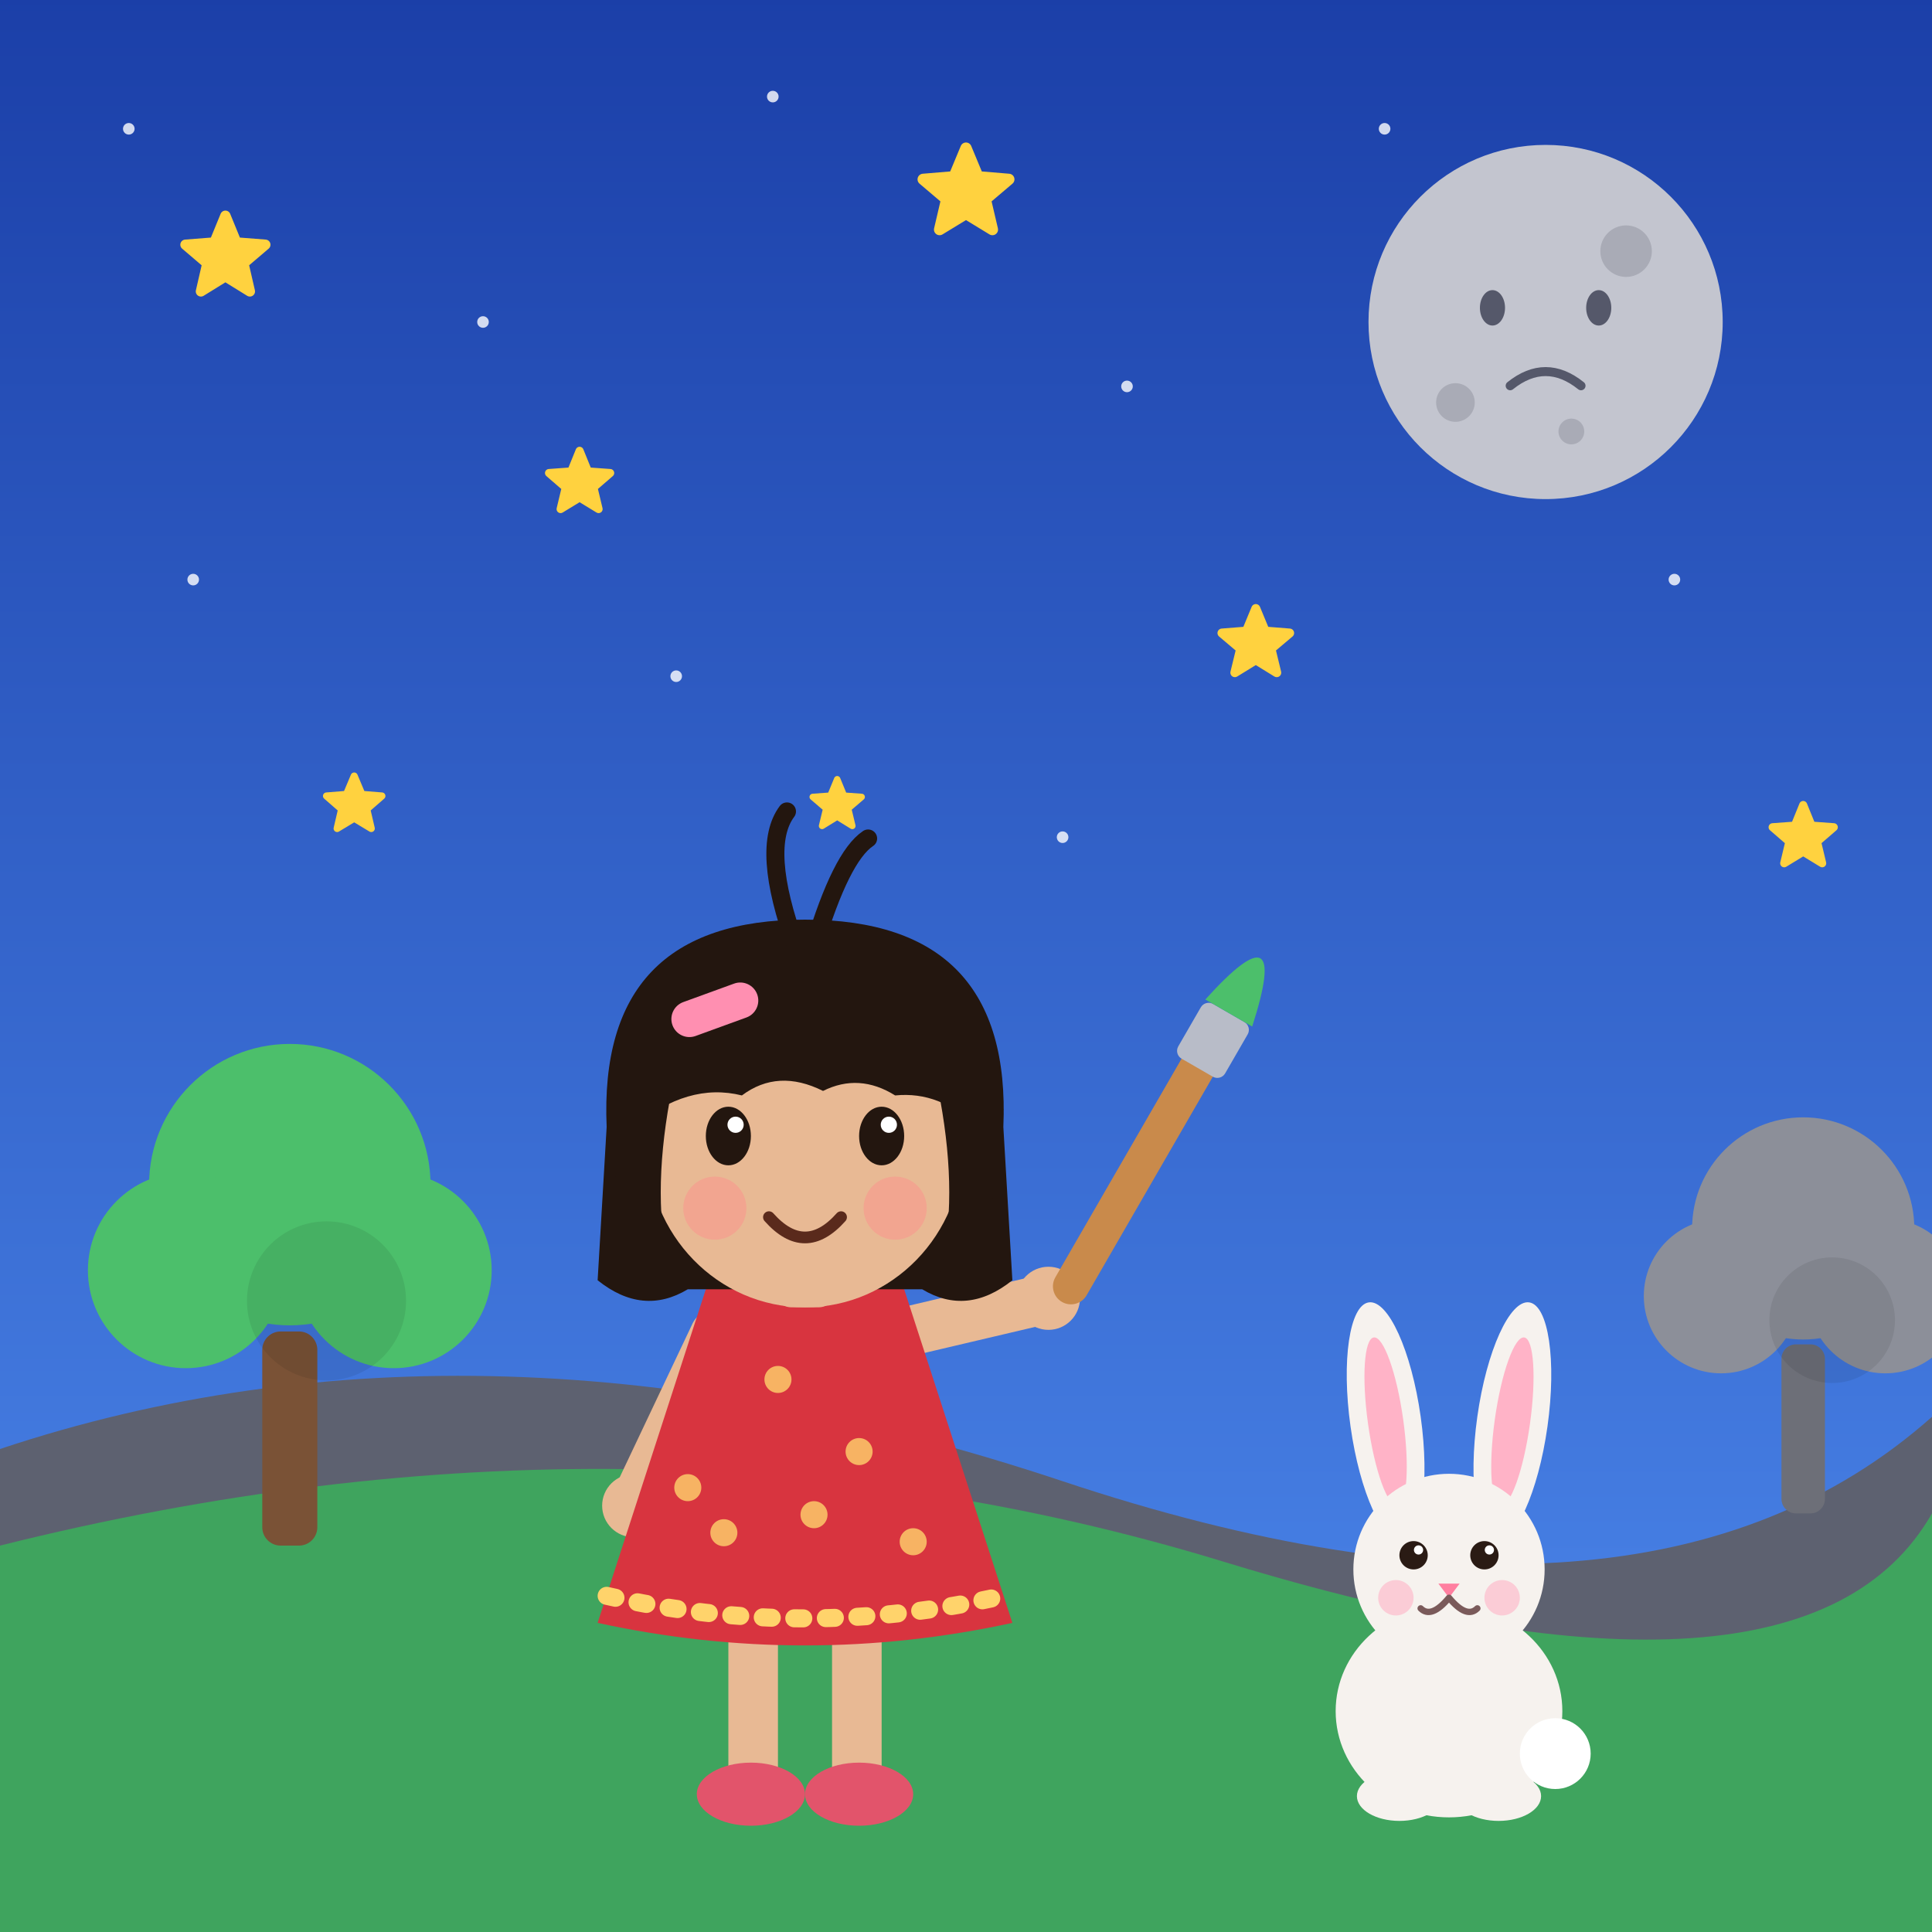
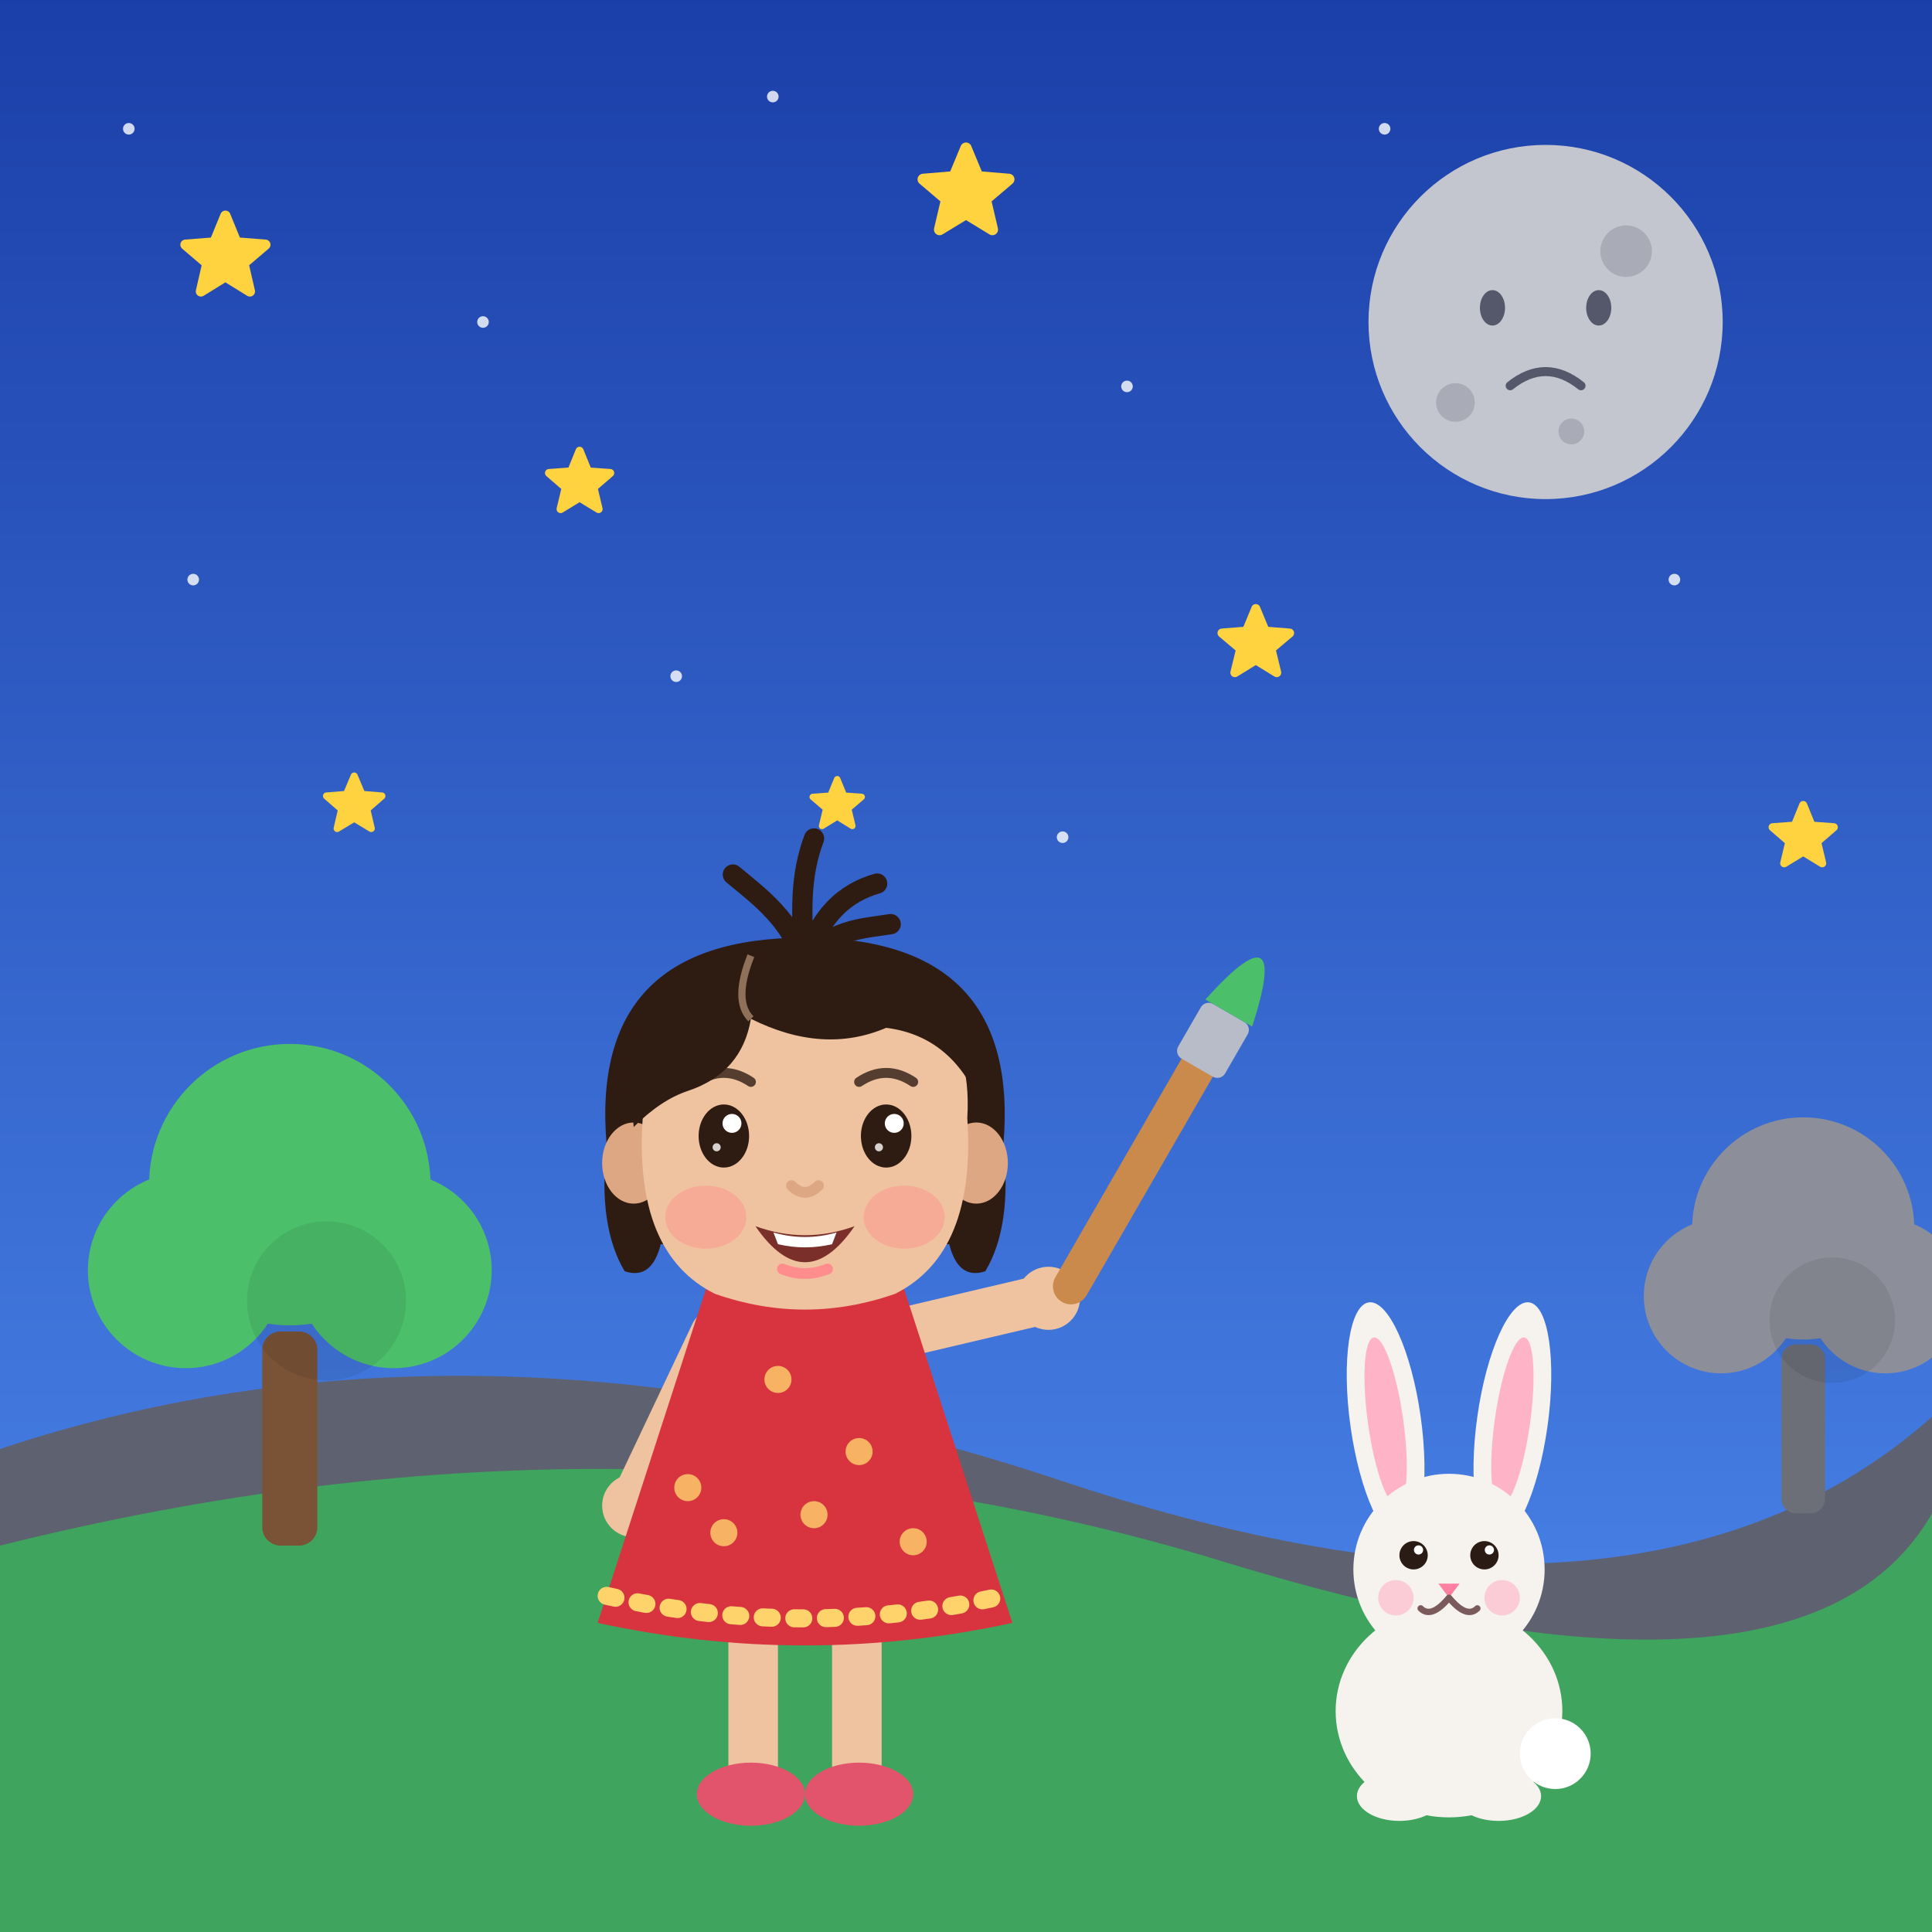
<svg xmlns="http://www.w3.org/2000/svg" viewBox="0 0 600 600" width="600" height="600" role="img">
  <defs>
    <linearGradient id="sky-5" x1="0" y1="0" x2="0" y2="1">
      <stop offset="0" stop-color="#1b3fa8" />
      <stop offset="1" stop-color="#4f8cf0" />
    </linearGradient>
  </defs>
  <rect width="600" height="600" fill="url(#sky-5)" />
  <circle cx="40" cy="40" r="1.8" fill="#ffffff" opacity="0.8" />
  <circle cx="150" cy="100" r="1.8" fill="#ffffff" opacity="0.8" />
  <circle cx="240" cy="30" r="1.8" fill="#ffffff" opacity="0.8" />
  <circle cx="350" cy="120" r="1.8" fill="#ffffff" opacity="0.8" />
  <circle cx="430" cy="40" r="1.8" fill="#ffffff" opacity="0.8" />
  <circle cx="520" cy="180" r="1.8" fill="#ffffff" opacity="0.8" />
  <circle cx="60" cy="180" r="1.8" fill="#ffffff" opacity="0.8" />
  <circle cx="330" cy="260" r="1.8" fill="#ffffff" opacity="0.8" />
  <circle cx="210" cy="210" r="1.8" fill="#ffffff" opacity="0.8" />
  <path d="M70.0,67.0 L73.4,75.3 L82.4,76.0 L75.6,81.8 L77.6,90.5 L70.0,85.8 L62.4,90.5 L64.4,81.8 L57.6,76.0 L66.6,75.3 Z" fill="#ffd23f" stroke="#ffd23f" stroke-width="3.2" stroke-linejoin="round" />
  <path d="M180.0,140.0 L182.6,146.4 L189.5,146.9 L184.3,151.4 L185.9,158.1 L180.0,154.5 L174.1,158.1 L175.7,151.4 L170.5,146.9 L177.4,146.4 Z" fill="#ffd23f" stroke="#ffd23f" stroke-width="2.5" stroke-linejoin="round" />
  <path d="M300.0,46.0 L303.7,54.9 L313.3,55.7 L306.0,61.9 L308.2,71.3 L300.0,66.3 L291.8,71.3 L294.0,61.9 L286.7,55.7 L296.3,54.9 Z" fill="#ffd23f" stroke="#ffd23f" stroke-width="3.5" stroke-linejoin="round" />
  <path d="M110.0,241.0 L112.4,246.7 L118.6,247.2 L113.9,251.3 L115.3,257.3 L110.0,254.1 L104.7,257.3 L106.1,251.3 L101.4,247.2 L107.6,246.7 Z" fill="#ffd23f" stroke="#ffd23f" stroke-width="2.2" stroke-linejoin="round" />
  <path d="M390.0,189.0 L392.9,196.0 L400.5,196.6 L394.7,201.5 L396.5,208.9 L390.0,204.9 L383.5,208.9 L385.3,201.5 L379.5,196.6 L387.1,196.0 Z" fill="#ffd23f" stroke="#ffd23f" stroke-width="2.8" stroke-linejoin="round" />
  <path d="M560.0,250.0 L562.6,256.4 L569.5,256.9 L564.3,261.4 L565.9,268.1 L560.0,264.5 L554.1,268.1 L555.7,261.4 L550.5,256.9 L557.4,256.4 Z" fill="#ffd23f" stroke="#ffd23f" stroke-width="2.5" stroke-linejoin="round" />
  <path d="M260.0,242.0 L262.1,247.1 L267.6,247.5 L263.4,251.1 L264.7,256.5 L260.0,253.6 L255.3,256.5 L256.6,251.1 L252.4,247.5 L257.9,247.1 Z" fill="#ffd23f" stroke="#ffd23f" stroke-width="2.0" stroke-linejoin="round" />
  <circle cx="480" cy="100" r="55" fill="#c3c5cf" />
  <circle cx="505" cy="78" r="8" fill="#a9abb6" />
  <circle cx="452" cy="125" r="6" fill="#a9abb6" />
  <circle cx="488" cy="134" r="4" fill="#a9abb6" />
  <ellipse cx="463.5" cy="95.6" rx="3.9" ry="5.5" fill="#55586a" />
  <ellipse cx="496.5" cy="95.6" rx="3.9" ry="5.5" fill="#55586a" />
  <path d="M469.0,119.8 Q480.0,111.0 491.0,119.8" fill="none" stroke="#55586a" stroke-width="2.8" stroke-linecap="round" />
  <path d="M0,450 Q150,400 330,460 T600,440 V600 H0 Z" fill="#5d6170" />
  <path d="M0,480 Q200,430 380,485 T600,470 V600 H0 Z" fill="#3fa45e" />
  <g transform="translate(90.0 480.0) scale(0.95)">
    <rect x="-9" y="-70" width="18" height="70" rx="6" fill="#7a5236" />
    <circle cx="0" cy="-118" r="46" fill="#4cbf6b" />
    <circle cx="-34" cy="-90" r="32" fill="#4cbf6b" />
    <circle cx="34" cy="-90" r="32" fill="#4cbf6b" />
    <circle cx="12" cy="-80" r="26" fill="#000000" opacity="0.08" />
  </g>
  <g transform="translate(560.0 470.0) scale(0.75)">
    <rect x="-9" y="-70" width="18" height="70" rx="6" fill="#6d6f78" />
    <circle cx="0" cy="-118" r="46" fill="#8c8f99" />
    <circle cx="-34" cy="-90" r="32" fill="#8c8f99" />
    <circle cx="34" cy="-90" r="32" fill="#8c8f99" />
    <circle cx="12" cy="-80" r="26" fill="#000000" opacity="0.08" />
  </g>
  <g transform="translate(450.0 560.0) scale(1.1)">
    <ellipse cx="-14" cy="-108" rx="10" ry="34" fill="#f6f2ee" transform="rotate(-8 -14 -80)" />
    <ellipse cx="-14" cy="-108" rx="5" ry="24" fill="#ffb3c7" transform="rotate(-8 -14 -80)" />
    <ellipse cx="14" cy="-108" rx="10" ry="34" fill="#f6f2ee" transform="rotate(8 14 -80)" />
    <ellipse cx="14" cy="-108" rx="5" ry="24" fill="#ffb3c7" transform="rotate(8 14 -80)" />
    <ellipse cx="0" cy="-26" rx="32" ry="30" fill="#f6f2ee" />
    <circle cx="30" cy="-14" r="10" fill="#ffffff" />
    <circle cx="0" cy="-66" r="27" fill="#f6f2ee" />
    <ellipse cx="-14" cy="-2" rx="12" ry="7" fill="#f6f2ee" />
    <ellipse cx="14" cy="-2" rx="12" ry="7" fill="#f6f2ee" />
    <circle cx="-15" cy="-58" r="5" fill="#ffb3c7" opacity="0.6" />
    <circle cx="15" cy="-58" r="5" fill="#ffb3c7" opacity="0.6" />
    <path d="M-3,-62 L3,-62 L0,-58 Z" fill="#ff7fa0" />
    <path d="M0,-58 Q-5,-52 -8,-55 M0,-58 Q5,-52 8,-55" fill="none" stroke="#7a5a5a" stroke-width="1.8" stroke-linecap="round" />
    <circle cx="-10" cy="-70" r="4" fill="#2a1b14" />
    <circle cx="-8.6" cy="-71.5" r="1.3" fill="#fff" />
    <circle cx="10" cy="-70" r="4" fill="#2a1b14" />
    <circle cx="11.4" cy="-71.5" r="1.3" fill="#fff" />
  </g>
  <g transform="translate(250.0 560.0) scale(1.4)">
-     <rect x="-17" y="-46" width="11" height="44" rx="5" fill="#e8b994" />
-     <rect x="6" y="-46" width="11" height="44" rx="5" fill="#e8b994" />
+     <rect x="-17" y="-46" width="11" height="44" rx="5" fill="#f0c3a0" />
+     <rect x="6" y="-46" width="11" height="44" rx="5" fill="#f0c3a0" />
    <ellipse cx="-12" cy="-2" rx="12" ry="7" fill="#e2546b" />
    <ellipse cx="12" cy="-2" rx="12" ry="7" fill="#e2546b" />
-     <path d="M-20,-104 L-38,-66" stroke="#e8b994" stroke-width="11" stroke-linecap="round" />
-     <circle cx="-38" cy="-66" r="7" fill="#e8b994" />
-     <path d="M20,-104 L54,-112" stroke="#e8b994" stroke-width="11" stroke-linecap="round" />
-     <circle cx="54" cy="-112" r="7" fill="#e8b994" />
+     <path d="M-20,-104 L-38,-66" stroke="#f0c3a0" stroke-width="11" stroke-linecap="round" />
+     <circle cx="-38" cy="-66" r="7" fill="#f0c3a0" />
+     <path d="M20,-104 L54,-112" stroke="#f0c3a0" stroke-width="11" stroke-linecap="round" />
+     <circle cx="54" cy="-112" r="7" fill="#f0c3a0" />
    <path d="M-22,-114 Q0,-120 22,-114 L46,-40 Q0,-30 -46,-40 Z" fill="#d8343f" />
    <path d="M-44,-46 Q0,-36 44,-46" fill="none" stroke="#ffd36b" stroke-width="4" stroke-dasharray="2 5" stroke-linecap="round" />
    <circle cx="-18" cy="-60" r="3" fill="#ffd36b" opacity="0.8" />
    <circle cx="12" cy="-78" r="3" fill="#ffd36b" opacity="0.8" />
    <circle cx="24" cy="-58" r="3" fill="#ffd36b" opacity="0.8" />
    <circle cx="-6" cy="-94" r="3" fill="#ffd36b" opacity="0.8" />
    <circle cx="-26" cy="-70" r="3" fill="#ffd36b" opacity="0.8" />
    <circle cx="2" cy="-64" r="3" fill="#ffd36b" opacity="0.8" />
-     <rect x="-7" y="-122" width="14" height="12" rx="4" fill="#e8b994" />
-     <path d="M-44,-150 Q-46,-196 0,-196 Q46,-196 44,-150 L46,-116 Q36,-108 26,-114 L-26,-114 Q-36,-108 -46,-116 Z" fill="#23160f" />
-     <circle cx="-35" cy="-142" r="6" fill="#d39f7a" />
-     <circle cx="35" cy="-142" r="6" fill="#d39f7a" />
-     <ellipse cx="0" cy="-146" rx="35" ry="36" fill="#e8b994" />
-     <path d="M-44,-154 Q-40,-128 -42,-114 Q-34,-112 -30,-118 Q-34,-134 -30,-156 Z" fill="#23160f" />
-     <path d="M44,-154 Q40,-128 42,-114 Q34,-112 30,-118 Q34,-134 30,-156 Z" fill="#23160f" />
-     <path d="M-38,-150 Q-38,-190 0,-190 Q38,-190 38,-150 Q30,-158 20,-157 Q12,-162 4,-158 Q-6,-163 -14,-157 Q-26,-160 -38,-150 Z" fill="#23160f" />
-     <path d="M-2,-190 Q-10,-212 -4,-220 M2,-190 Q8,-210 14,-214" fill="none" stroke="#23160f" stroke-width="4" stroke-linecap="round" />
-     <rect x="-30" y="-180" width="20" height="8" rx="4" fill="#ff8fb1" transform="rotate(-20 -20 -176)" />
-     <circle cx="-20" cy="-132" r="7" fill="#ff8b8b" opacity="0.45" />
-     <circle cx="20" cy="-132" r="7" fill="#ff8b8b" opacity="0.45" />
-     <ellipse cx="-17" cy="-148" rx="5" ry="6.5" fill="#23160f" />
-     <circle cx="-15.4" cy="-150.5" r="1.8" fill="#fff" />
-     <ellipse cx="17" cy="-148" rx="5" ry="6.5" fill="#23160f" />
-     <circle cx="18.6" cy="-150.5" r="1.8" fill="#fff" />
-     <path d="M-8,-130 Q0,-121 8,-130" fill="none" stroke="#5a2a1c" stroke-width="2.6" stroke-linecap="round" />
+     <rect x="-7" y="-122" width="14" height="12" rx="4" fill="#f0c3a0" />
+     <path d="M0,-186 C-3,-196 -10,-201 -16,-206 M0,-186 C-1,-198 -1,-206 2,-214 M0,-186 C3,-197 9,-202 16,-204 M0,-186 C5,-194 13,-194 19,-195" fill="none" stroke="#2e1c13" stroke-width="4.5" stroke-linecap="round" />
+     <ellipse cx="0" cy="-187" rx="7" ry="4.5" fill="#ff8fb1" />
+     <path d="M-44,-146 Q-48,-192 0,-192 Q48,-192 44,-146 Q46,-128 40,-118 Q34,-116 32,-124 L-32,-124 Q-34,-116 -40,-118 Q-46,-128 -44,-146 Z" fill="#2e1c13" />
+     <ellipse cx="-38" cy="-142" rx="7" ry="9" fill="#dea783" />
+     <ellipse cx="38" cy="-142" rx="7" ry="9" fill="#dea783" />
+     <path d="M-36,-152 Q-38,-184 0,-184 Q38,-184 36,-152 Q38,-122 20,-113 Q0,-106 -20,-113 Q-38,-122 -36,-152 Z" fill="#f0c3a0" />
+     <path d="M-38,-150 Q-42,-190 -4,-190 Q36,-192 40,-152 Q34,-170 18,-172 Q4,-166 -12,-174 Q-14,-162 -26,-158 Q-32,-156 -38,-150 Z" fill="#2e1c13" />
+     <path d="M-12,-188 Q-16,-178 -12,-174" fill="none" stroke="#f0c3a0" stroke-width="1.6" opacity="0.5" />
+     <ellipse cx="-22" cy="-130" rx="9" ry="7" fill="#ff8b8b" opacity="0.42" />
+     <ellipse cx="22" cy="-130" rx="9" ry="7" fill="#ff8b8b" opacity="0.42" />
+     <path d="M-24,-160 Q-18,-164 -12,-160" fill="none" stroke="#2e1c13" stroke-width="2.2" stroke-linecap="round" opacity="0.8" />
+     <path d="M12,-160 Q18,-164 24,-160" fill="none" stroke="#2e1c13" stroke-width="2.2" stroke-linecap="round" opacity="0.8" />
+     <path d="M-3,-137 Q0,-134 3,-137" fill="none" stroke="#dea783" stroke-width="2.4" stroke-linecap="round" />
+     <ellipse cx="-18" cy="-148" rx="5.6" ry="7" fill="#2e1c13" />
+     <circle cx="-16.2" cy="-150.8" r="2.1" fill="#fff" />
+     <circle cx="-19.6" cy="-145.5" r="0.9" fill="#fff" opacity="0.8" />
+     <ellipse cx="18" cy="-148" rx="5.6" ry="7" fill="#2e1c13" />
+     <circle cx="19.8" cy="-150.8" r="2.1" fill="#fff" />
+     <circle cx="16.4" cy="-145.5" r="0.9" fill="#fff" opacity="0.8" />
+     <path d="M-11,-128 Q0,-112 11,-128 Q0,-124 -11,-128 Z" fill="#7a2f2a" />
+     <path d="M-7,-126.6 Q0,-124.6 7,-126.6 L6,-124 Q0,-122.6 -6,-124 Z" fill="#fff" />
+     <path d="M-5,-118.5 Q0,-116.5 5,-118.5" fill="none" stroke="#ff8d8d" stroke-width="2.4" stroke-linecap="round" />
    <g transform="translate(54 -106) rotate(30) scale(1)">
      <rect x="-4" y="-70" width="8" height="64" rx="4" fill="#c98a4b" />
      <rect x="-6" y="-80" width="12" height="14" rx="2" fill="#b8bcc8" />
      <path d="M-6,-80 Q0,-108 6,-80 Z" fill="#4cbf6b" />
    </g>
  </g>
</svg>
